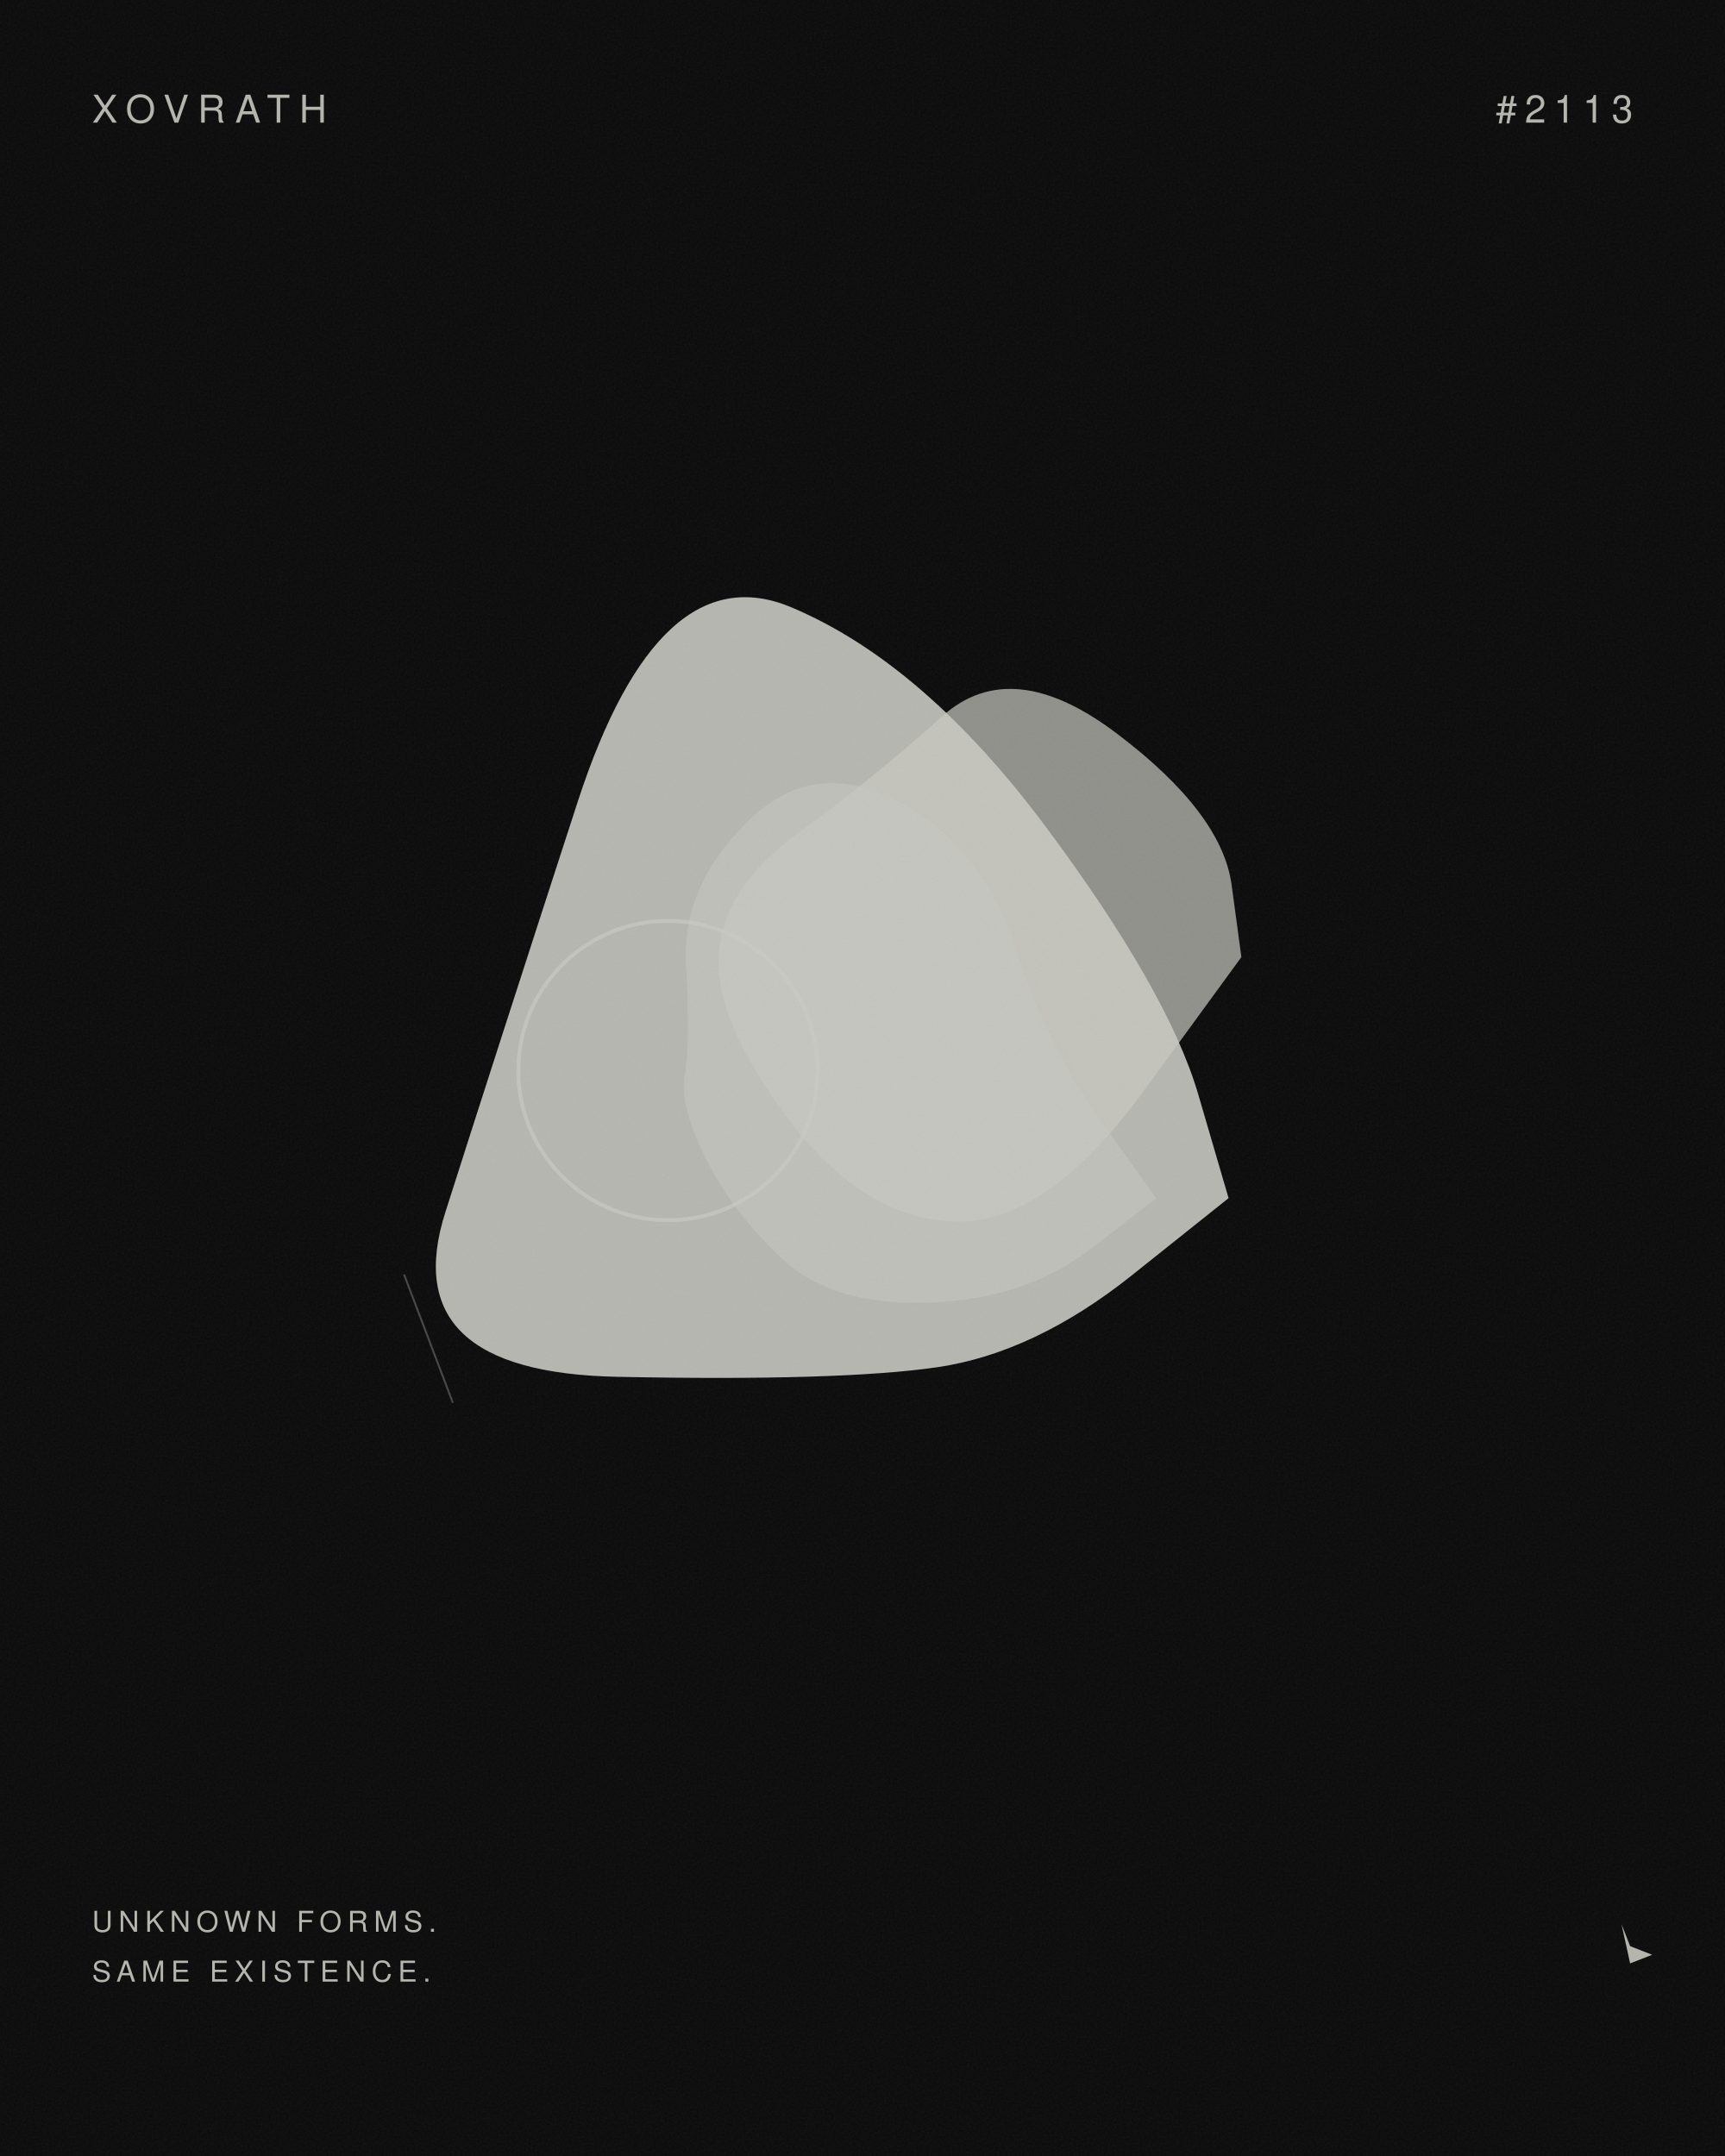
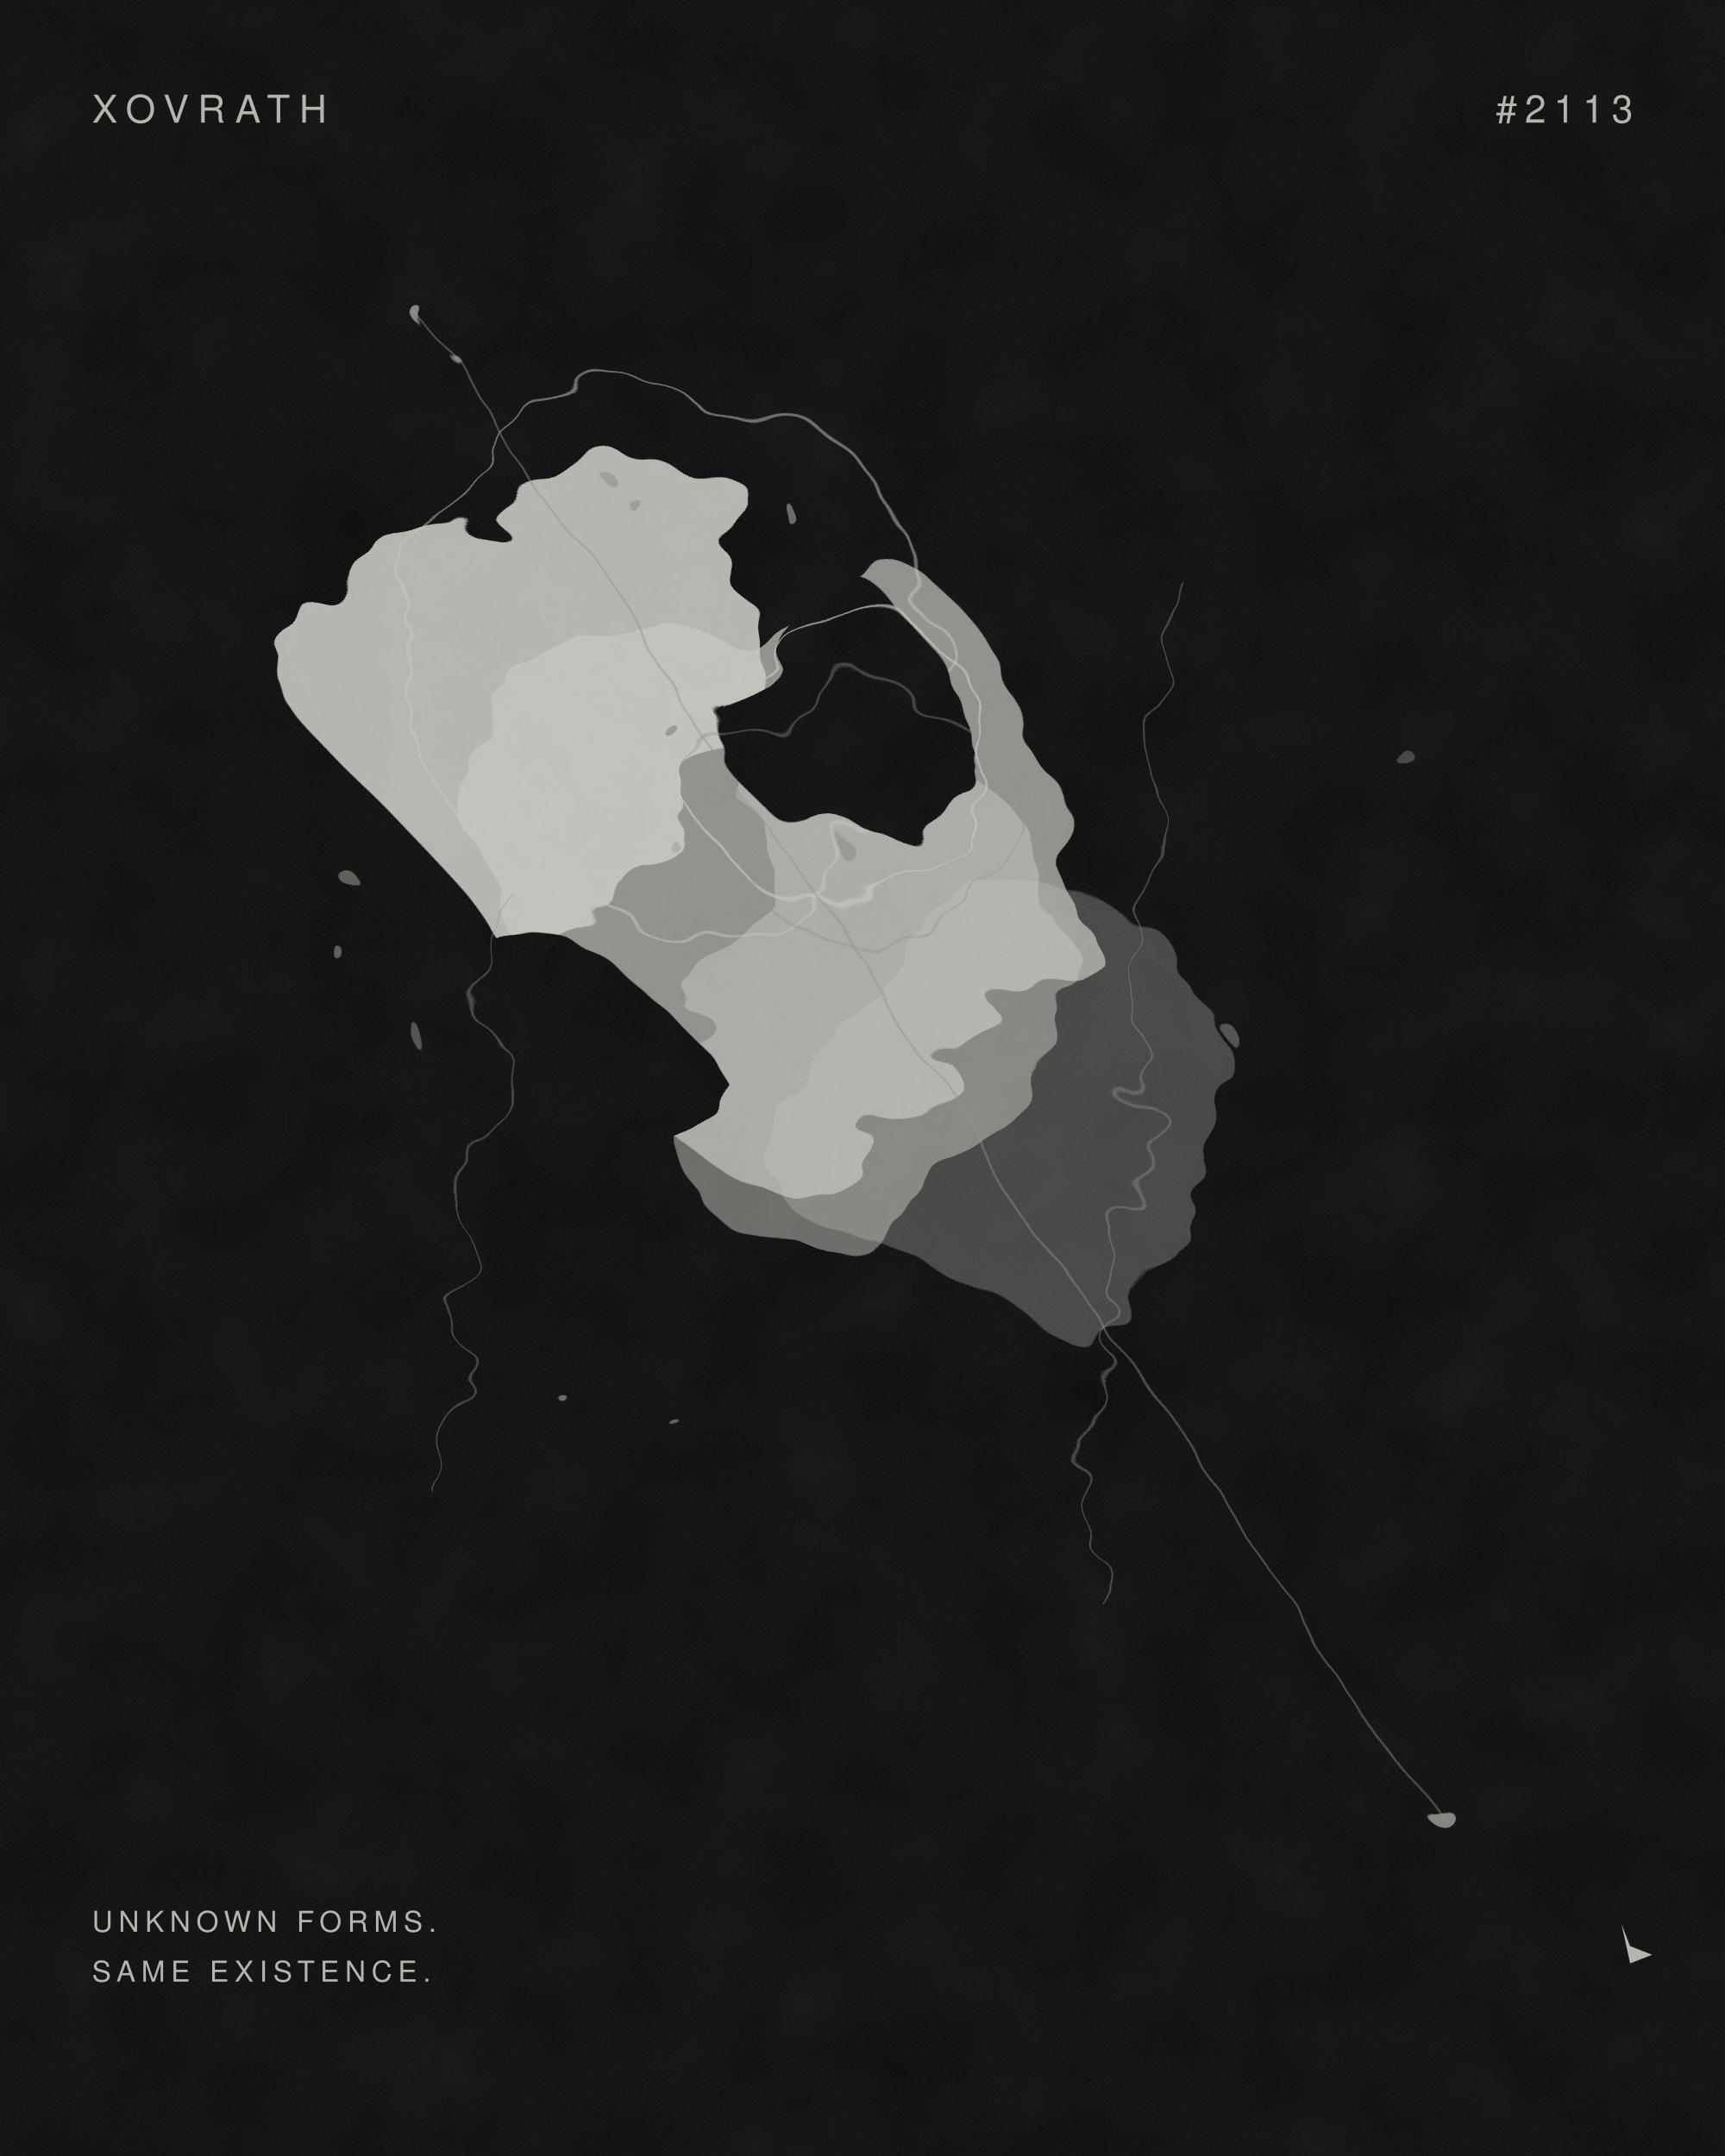
<svg xmlns="http://www.w3.org/2000/svg" viewBox="0 0 900 1125" width="900" height="1125">
+   <defs>
+     <filter id="warp" x="-20%" y="-20%" width="140%" height="140%">
+       <feTurbulence type="fractalNoise" baseFrequency="0.012 0.02" numOctaves="3" seed="76" result="n" />
+       <feDisplacementMap in="SourceGraphic" in2="n" scale="55" />
+     </filter>
+     <filter id="g">
+       <feTurbulence type="fractalNoise" baseFrequency="0.9" numOctaves="2" stitchTiles="stitch" />
+       <feColorMatrix type="saturate" values="0" />
+     </filter>
+     <filter id="g2">
+       <feTurbulence type="fractalNoise" baseFrequency="0.02" numOctaves="4" seed="3" stitchTiles="stitch" />
+       <feColorMatrix type="saturate" values="0" />
+     </filter>
+   </defs>
  <rect width="900" height="1125" fill="#0a0a0b" />
  <g transform="rotate(1.4 450 545)">
-     <path d="M 642.9 620.5 Q 642.9 620.5 593.3 662.1 Q 543.6 703.7 493.2 712.4 Q 442.8 721 326.4 721.5 Q 209.9 722 234.6 637.7 Q 259.2 553.4 298.4 421.9 Q 337.7 290.5 407.4 317.9 Q 477.1 345.3 542.8 429.1 Q 608.4 512.8 625.7 566.6 Z" fill="#c9c9c2" fill-opacity="0.9" />
-     <path d="M 646.5 494.6 Q 646.5 494.6 597.4 565.5 Q 548.2 636.5 500.5 636.2 Q 452.7 635.9 412.5 585.1 Q 372.3 534.4 373.9 499.6 Q 375.5 464.8 413.8 435.5 Q 452.1 406.2 487.4 372.8 Q 522.8 339.4 578.6 379.5 Q 634.5 419.6 640.5 457.1 Z" fill="#c9c9c2" fill-opacity="0.7" />
-     <path d="M 605.2 621.5 Q 605.2 621.5 571.7 648.7 Q 538.1 675.9 488.3 678.8 Q 438.4 681.8 412 658.8 Q 385.7 635.9 370.4 607.8 Q 355.1 579.7 357.7 563.1 Q 360.2 546.5 356.9 505.6 Q 353.6 464.8 387.4 430 Q 421.2 395.2 466 418.1 Q 510.8 441 528.3 491.7 Q 545.7 542.5 575.5 582 Z" fill="#c9c9c2" fill-opacity="0.5" />
-     <circle cx="348.9" cy="561.1" r="78.1" fill="none" stroke="#c9c9c2" stroke-width="2" opacity="0.7" />
-     <line x1="240.9" y1="737.1" x2="213.8" y2="670.8" stroke="#8f8f88" stroke-width="1" opacity="0.45" />
+     <g filter="url(#warp)">
+       <circle cx="347.3" cy="344.4" r="139.7" fill="none" stroke="#c9c9c2" stroke-width="1.5" opacity="0.5" />
+       <path d="M 389 379.7 Q 389 379.7 374.6 401.8 Q 360.1 423.9 323.5 477.9 Q 286.9 531.9 258.4 494 Q 230 456.1 173.5 404.3 Q 116.9 352.5 146.8 326.7 Q 176.6 301 232.9 281.3 Q 289.2 261.6 332.8 244.9 Q 376.4 228.3 373.6 259.3 Q 370.9 290.4 380 335 Z" fill="#c9c9c2" fill-opacity="0.9" />
+       <path d="M 568.4 493.9 Q 568.4 493.9 533 520.3 Q 497.7 546.7 456 591.2 Q 414.4 635.6 366.8 604.2 Q 319.3 572.8 272.3 501.3 Q 225.3 429.8 254.3 371.5 Q 283.4 313.2 337.2 323.7 Q 391.1 334.1 436.1 309.1 Q 481.2 284 513.9 340.3 Q 546.6 396.6 557.5 445.2 Z" fill="#c9c9c2" fill-opacity="0.7" />
+       <path d="M 544.1 558.8 Q 544.1 558.8 530.7 572.1 Q 517.3 585.3 490.4 617.1 Q 463.4 648.8 413 646.9 Q 362.6 644.9 349.3 594.3 Q 336.1 543.7 366.1 498.6 Q 396.1 453.5 397.4 412.9 Q 398.6 372.3 463.1 388.3 Q 527.7 404.3 544.2 450.2 Q 560.8 496.2 552.4 527.5 Z" fill="#c9c9c2" fill-opacity="0.5" />
+       <path d="M 604.7 629.6 Q 604.7 629.6 592.2 669.5 Q 579.6 709.5 562.6 698.6 Q 545.5 687.6 503.2 664 Q 460.9 640.4 422.7 630.8 Q 384.5 621.2 414.9 579.1 Q 445.4 537 461.3 503.7 Q 477.2 470.4 517.3 466.9 Q 557.4 463.5 600.7 484 Q 644.1 504.4 624.4 567 Z" fill="#c9c9c2" fill-opacity="0.3" />
+       <path d="M 381.3 567.9 Q 381.3 567.9 349 590.3 Q 316.7 612.7 282 625.3 Q 247.3 638 242.5 611.4 Q 237.8 584.9 236.1 542.7 Q 234.4 500.5 266.1 498.7 Q 297.8 496.9 325 513.7 Q 352.3 530.5 366.8 549.2 Z" fill="#0a0a0b" />
+       <path d="M 512.3 398.9 Q 512.3 398.9 487.9 417.9 Q 463.5 436.9 433.3 438.4 Q 403.1 439.9 384.2 407.7 Q 365.3 375.5 378.9 355.8 Q 392.5 336 409.2 312.7 Q 425.9 289.3 452.7 308.5 Q 479.4 327.8 495.9 363.3 Z" fill="#0a0a0b" />
+       <ellipse cx="432.7" cy="393.4" rx="80.9" ry="70.6" fill="none" stroke="#c9c9c2" stroke-width="1.2" opacity="0.7" transform="rotate(-12.5 432.7 393.4)" />
+       <ellipse cx="449.1" cy="425" rx="83.7" ry="62.1" fill="none" stroke="#8f8f88" stroke-width="1.2" opacity="0.4" transform="rotate(9.7 449.1 425)" />
+       <line x1="219.7" y1="181" x2="748.4" y2="927.1" stroke="#8f8f88" stroke-width="1" opacity="0.5" />
+       <circle cx="219.7" cy="181" r="3.5" fill="#8f8f88" opacity="0.9" />
+       <circle cx="748.4" cy="927.1" r="5.7" fill="#8f8f88" opacity="0.9" />
+       <circle cx="635.5" cy="528.3" r="3.4" fill="#8f8f88" opacity="0.5" />
+       <circle cx="354.8" cy="392.3" r="3.7" fill="#8f8f88" opacity="0.8" />
+       <circle cx="344.7" cy="439.3" r="2.6" fill="#8f8f88" opacity="0.4" />
+       <circle cx="327.3" cy="269" r="3.1" fill="#8f8f88" opacity="0.6" />
+       <circle cx="225.7" cy="554.6" r="4.1" fill="#8f8f88" opacity="0.5" />
+       <circle cx="285.5" cy="720.5" r="2" fill="#8f8f88" opacity="0.7" />
+       <circle cx="721.8" cy="380.8" r="4.6" fill="#8f8f88" opacity="0.4" />
+       <circle cx="177.2" cy="505.7" r="2.9" fill="#8f8f88" opacity="0.6" />
+       <circle cx="188.3" cy="473.4" r="3.8" fill="#8f8f88" opacity="0.6" />
+       <circle cx="350.6" cy="738.2" r="2.3" fill="#8f8f88" opacity="0.6" />
+       <circle cx="445.4" cy="449.9" r="4.1" fill="#8f8f88" opacity="0.7" />
+       <line x1="261.5" y1="466.6" x2="234.1" y2="786.3" stroke="#8f8f88" stroke-width="1" opacity="0.45" />
+       <circle cx="404.6" cy="268.2" r="3.5" fill="#8f8f88" opacity="0.7" />
+       <line x1="606.7" y1="295.3" x2="572.9" y2="824" stroke="#8f8f88" stroke-width="1" opacity="0.45" />
+     </g>
  </g>
-   <filter id="g">
-     <feTurbulence type="fractalNoise" baseFrequency="0.9" numOctaves="2" stitchTiles="stitch" />
-     <feColorMatrix type="saturate" values="0" />
-   </filter>
-   <rect width="900" height="1125" filter="url(#g)" opacity="0.06" />
+   <rect width="900" height="1125" filter="url(#g)" opacity="0.07" />
+   <rect width="900" height="1125" filter="url(#g2)" opacity="0.06" />
  <text x="48" y="64" font-family="Helvetica, Arial, sans-serif" font-size="20" letter-spacing="5" fill="#b5b5ae">XOVRATH</text>
  <text x="852" y="64" text-anchor="end" font-family="Helvetica, Arial, sans-serif" font-size="20" letter-spacing="4" fill="#b5b5ae">#2113</text>
  <text x="48" y="1008" font-family="Helvetica, Arial, sans-serif" font-size="15" letter-spacing="3" fill="#b5b5ae">UNKNOWN FORMS.</text>
  <text x="48" y="1034" font-family="Helvetica, Arial, sans-serif" font-size="15" letter-spacing="3" fill="#b5b5ae">SAME EXISTENCE.</text>
  <path d="M 846 1004 L 850.5 1015.5 L 862 1020 L 850.5 1024.5 Z" fill="#b5b5ae" />
</svg>
